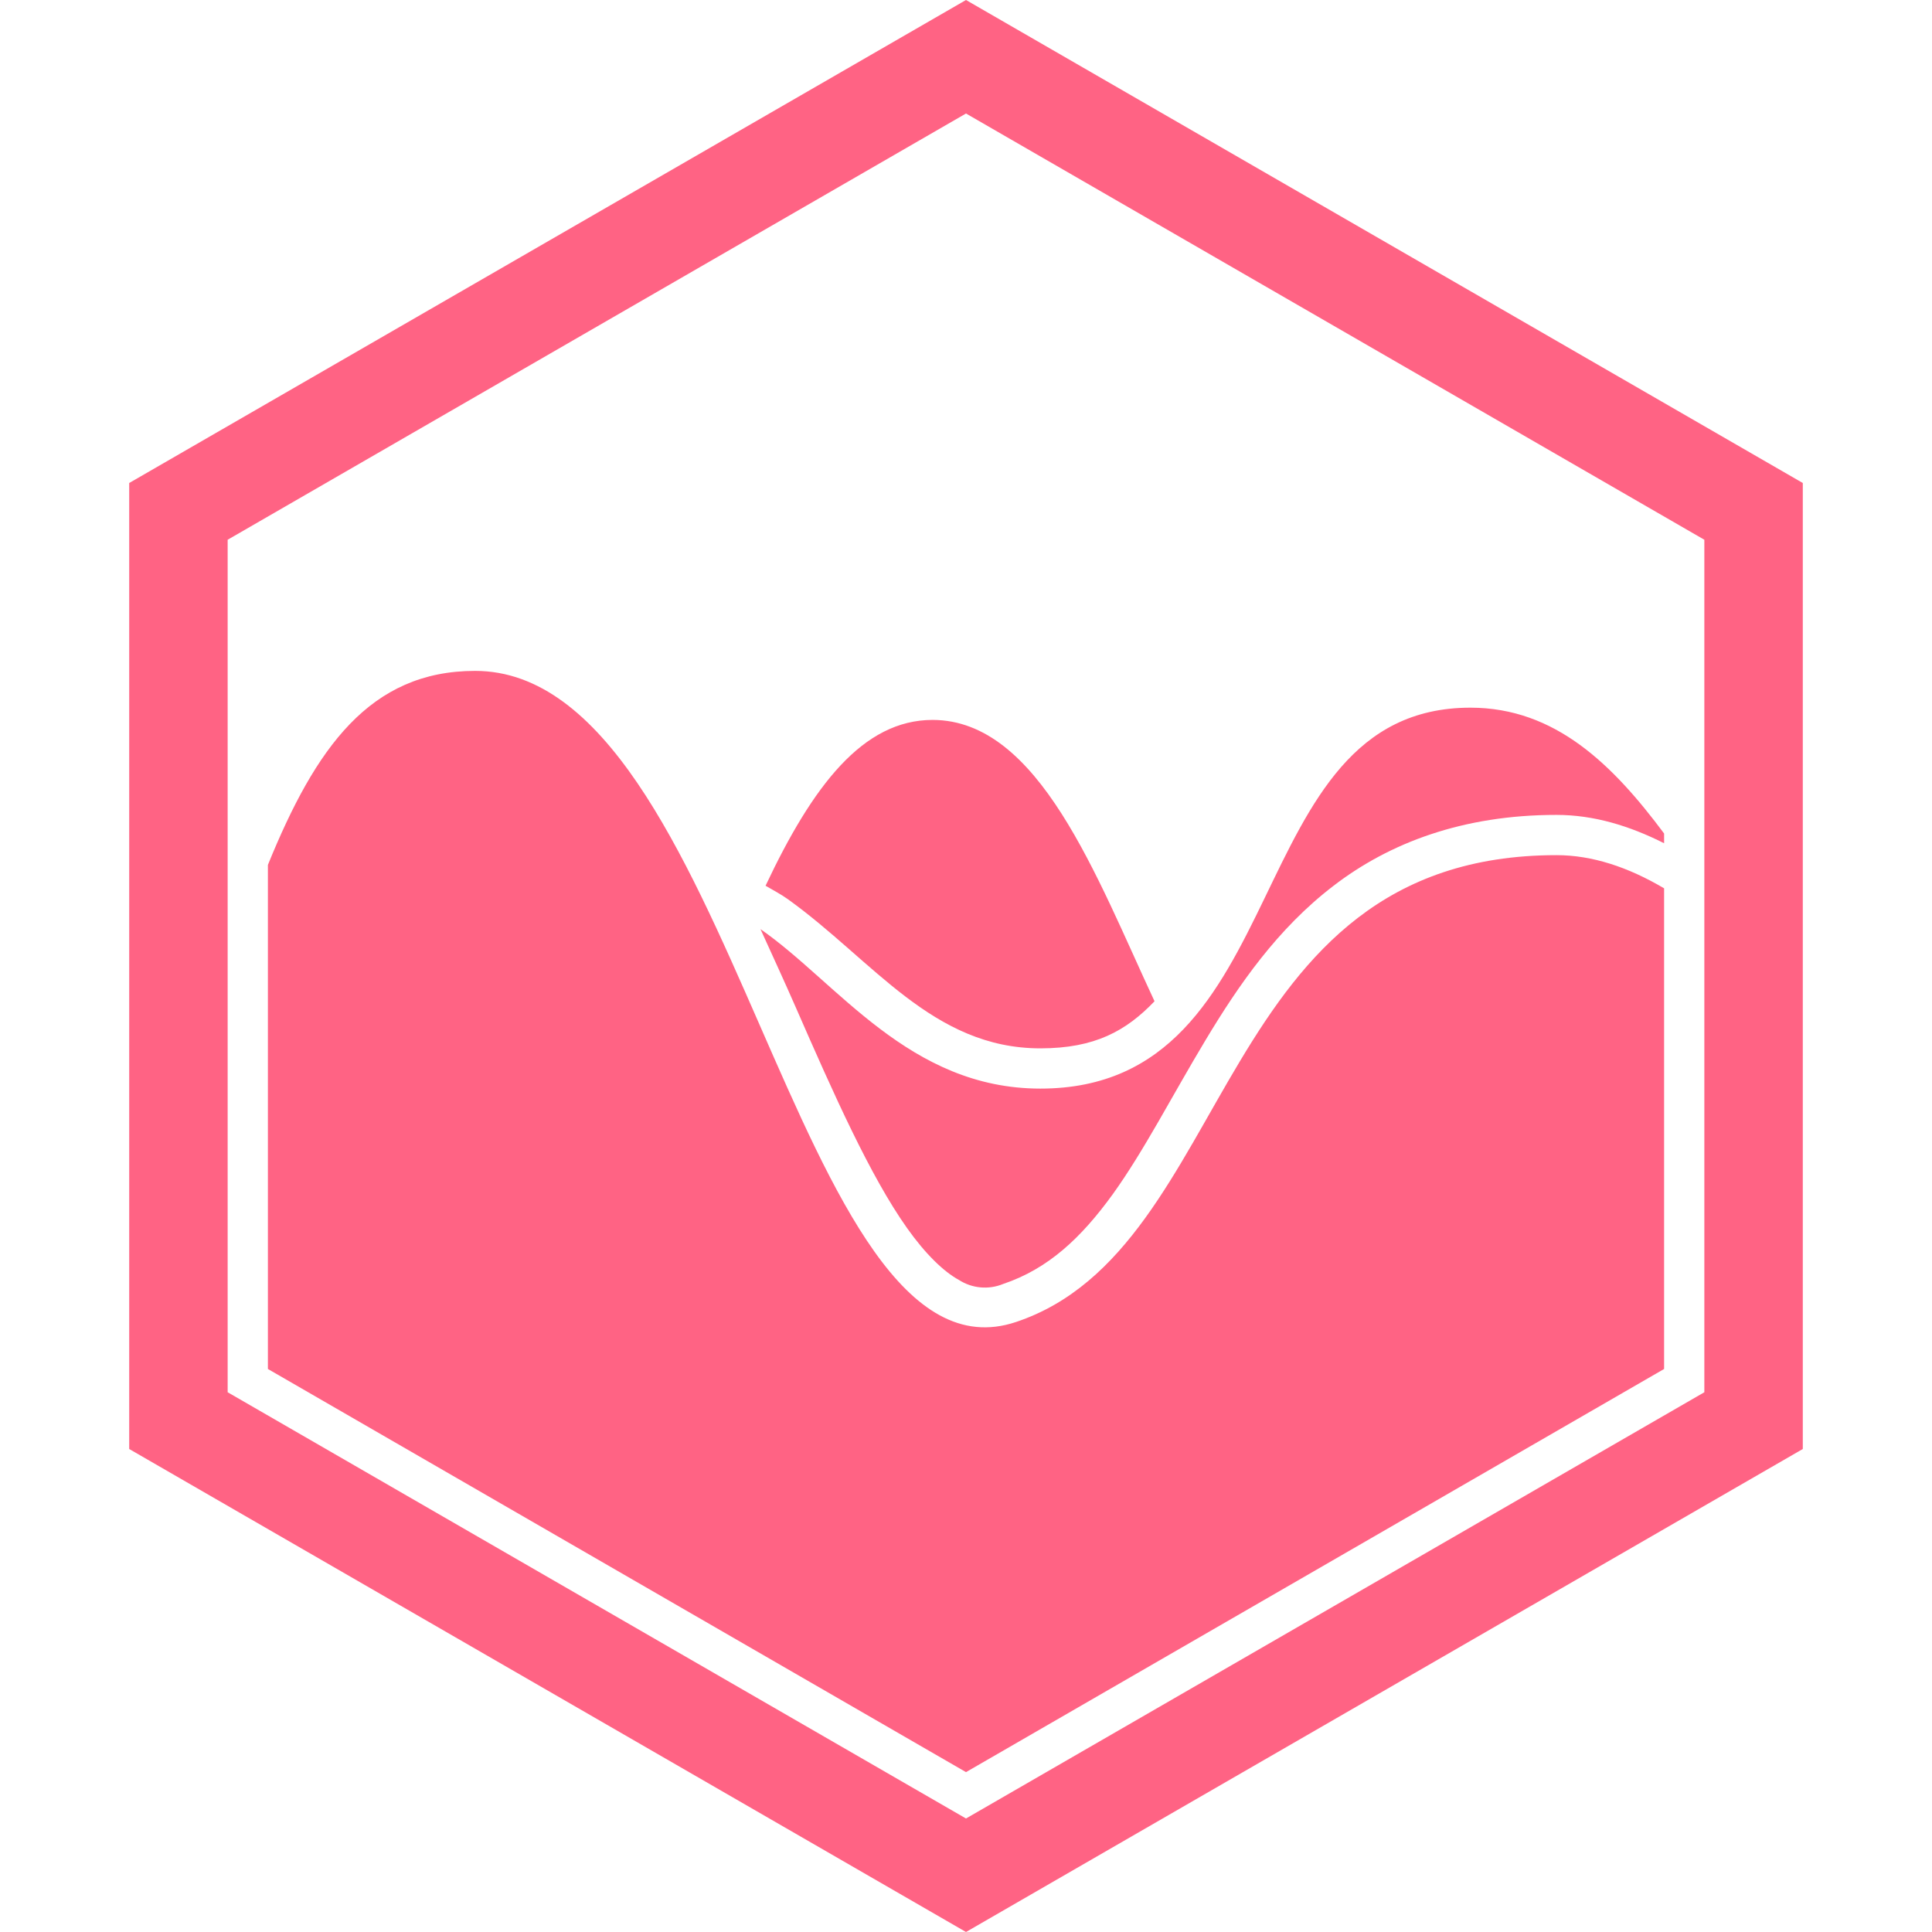
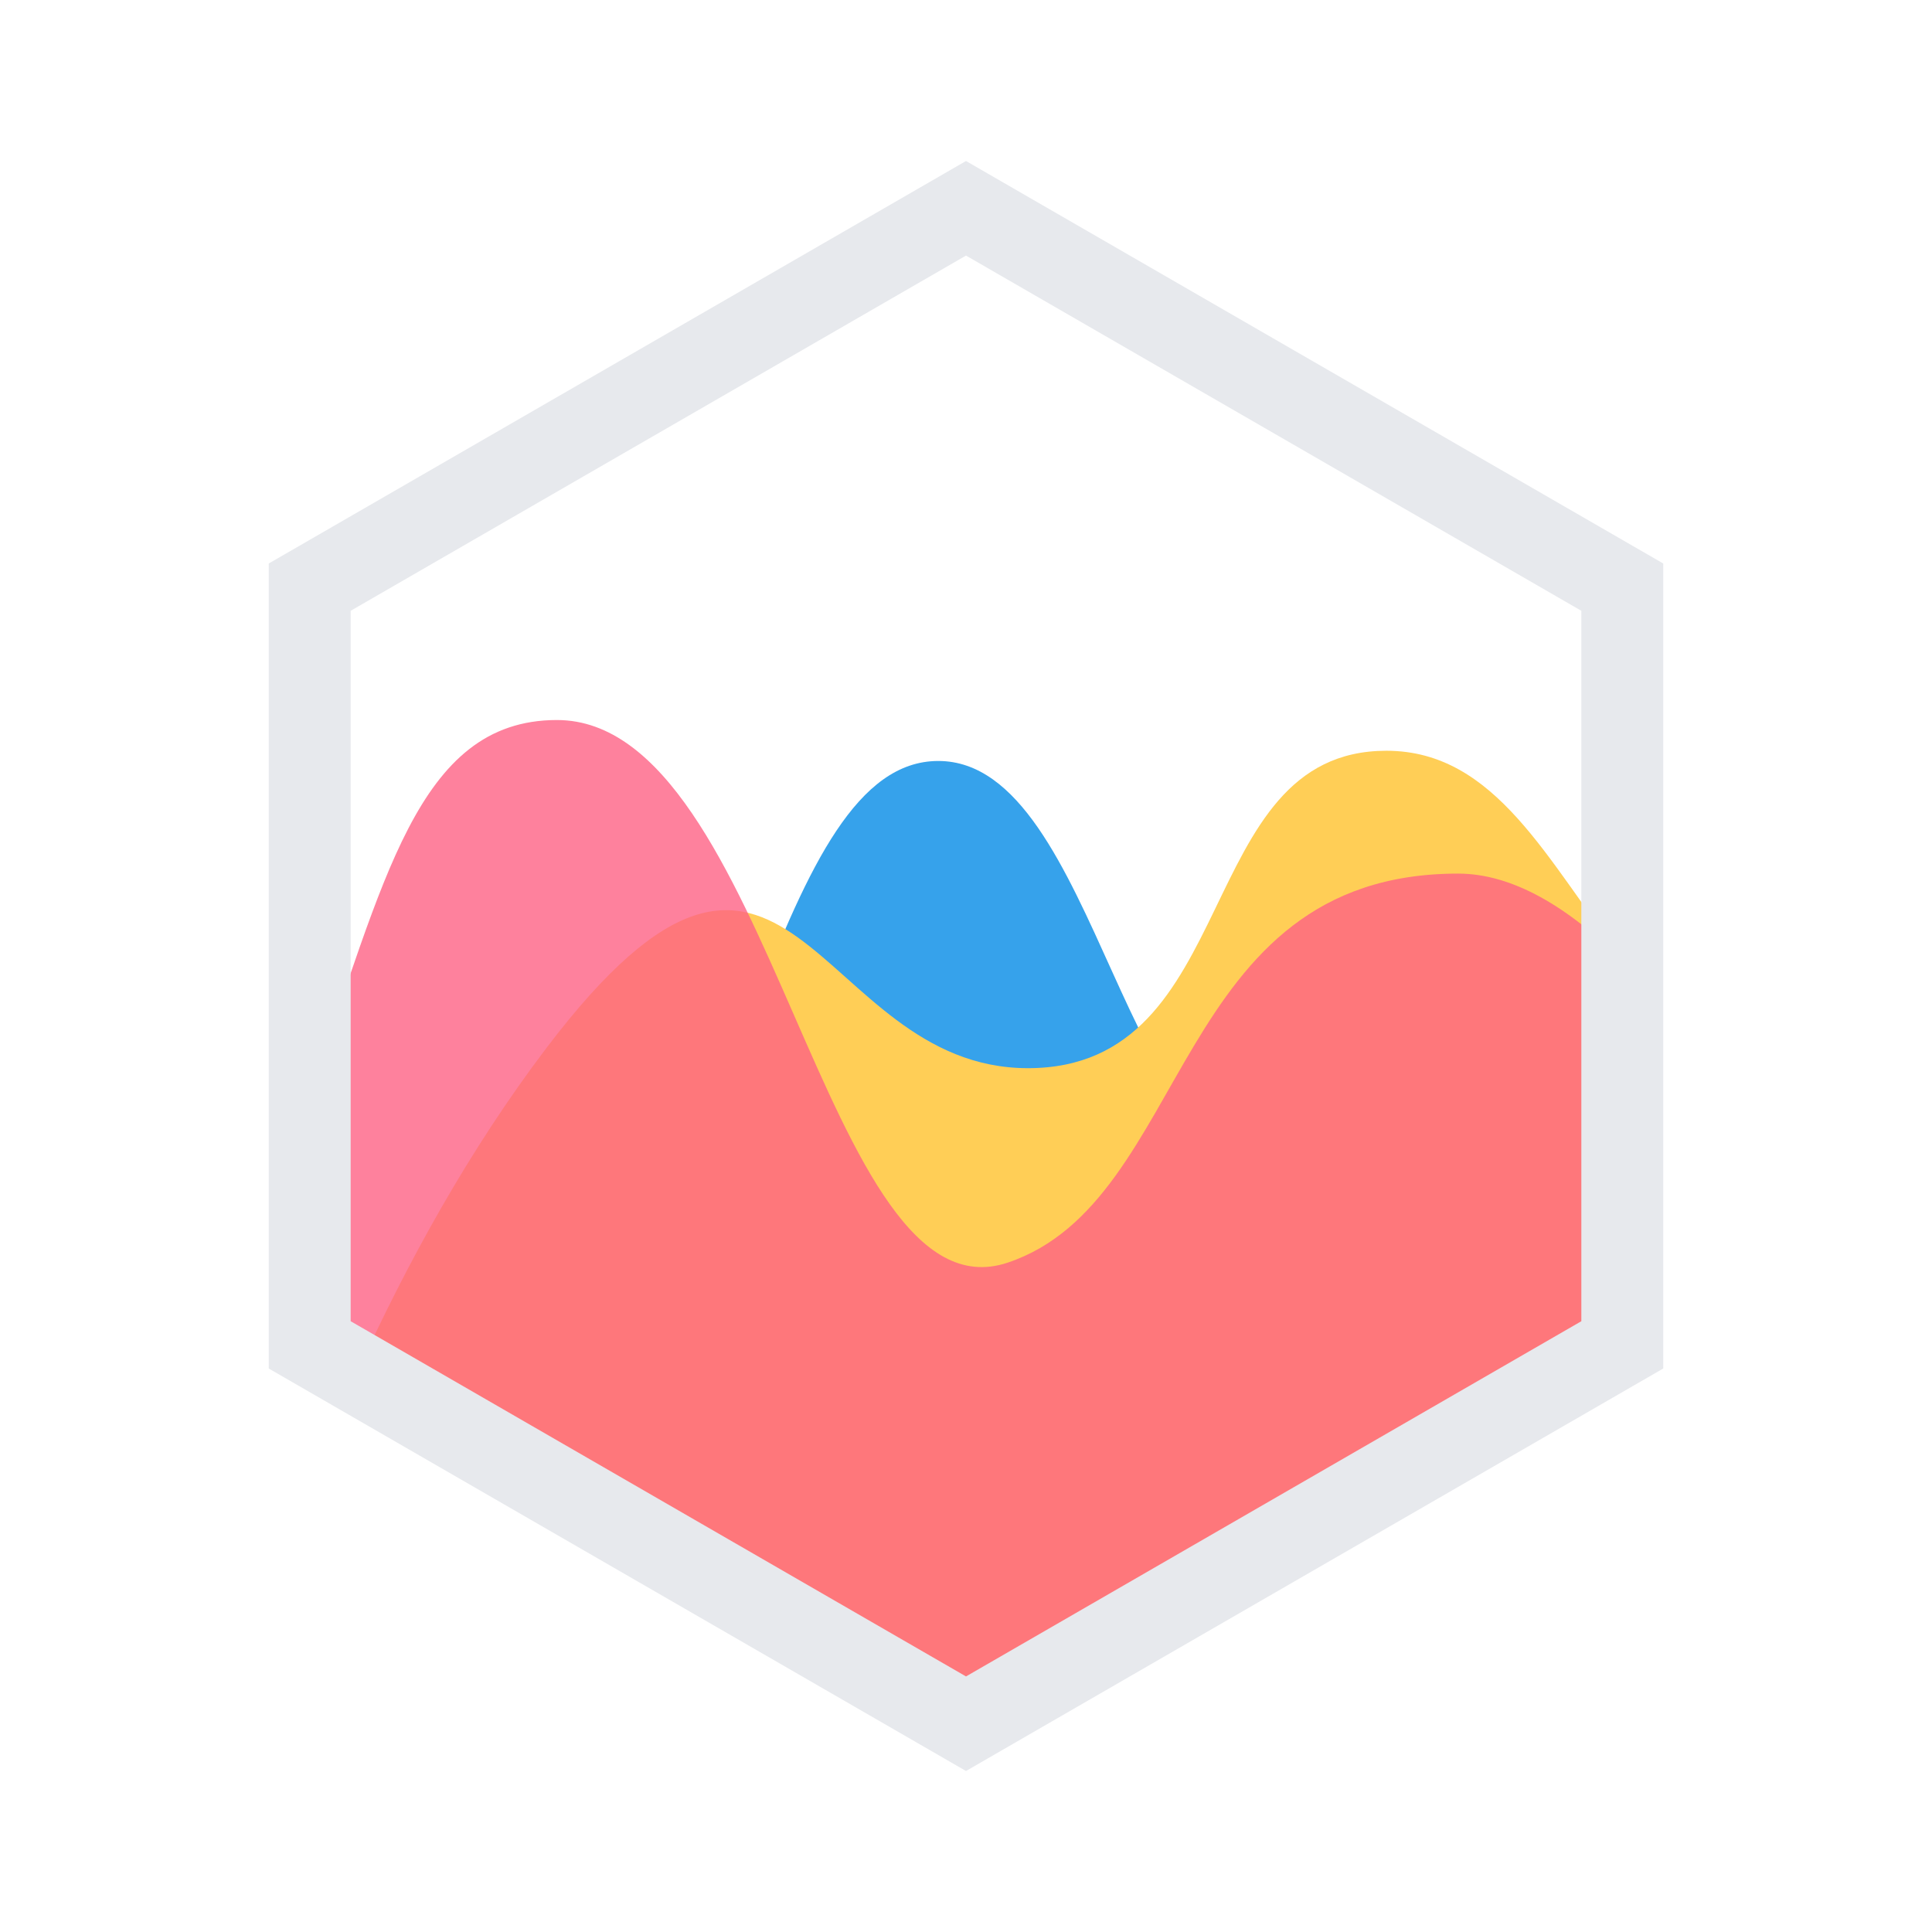
- <svg xmlns="http://www.w3.org/2000/svg" fill="#FF6384" role="img" viewBox="0 0 24 24">
-   <path d="M12 0L1.605 6v12L12 24l10.395-6V6zm0 1.41l9.172 5.295v10.59L12 22.59l-9.172-5.295V6.705zM5.902 8.334c-1.306 0-1.983.956-2.574 2.41v6.262L12 22.014l8.672-5.008v-5.971c-.447-.264-.894-.412-1.336-.412-4.275 0-3.97 4.885-6.717 5.8-2.748.917-3.511-8.089-6.717-8.089zm12.364.457c-2.9 0-2.137 4.732-5.342 4.732-1.63 0-2.52-1.317-3.477-1.981.148.326.3.655.442.98.467 1.068.922 2.09 1.379 2.734.228.322.455.541.644.644a.595.595 0 0 0 .549.05c.558-.187.968-.571 1.36-1.112.39-.541.74-1.228 1.154-1.916.413-.688.894-1.385 1.59-1.918.695-.534 1.607-.881 2.77-.881.465 0 .908.136 1.337.352v-.121c-.633-.849-1.348-1.563-2.406-1.563zm-6.68.152c-.868 0-1.491.82-2.076 2.06.094.055.192.106.277.167 1.06.761 1.798 1.853 3.137 1.853.678 0 1.067-.218 1.418-.585-.722-1.546-1.432-3.492-2.756-3.495Z" />
+ <svg xmlns="http://www.w3.org/2000/svg" version="1.1" id="Layer_1" x="0px" y="0px" width="192px" height="192px" viewBox="0 0 192 192" enable-background="new 0 0 192 192" xml:space="preserve">
+   <path fill="#36A2EB" d="M161.271,96.556c-22.368,0.439-17.709,14.599-33.473,18.18c-16.014,3.638-18.542-39.111-34.552-39.111  c-16.012,0-19.559,41.526-39.608,70.034l-0.572,0.807l42.985,24.813l65.22-37.651V96.556z" />
+   <path fill="#FFCE56" d="M161.271,95.267c-7.488-9.61-12.567-20.658-23.494-20.658c-19.337,0-14.249,31.545-35.62,31.545  c-21.373,0-23.62-33.931-47.832-2.035c-7.715,10.163-13.925,21.495-18.803,32.218l60.529,34.943l65.22-37.651V95.267z" />
+   <path opacity="0.8" fill="#FE6184" d="M30.829,108.334c7.338-20.321,10.505-36.779,24.514-36.779  c21.371,0,26.458,60.039,44.779,53.931c18.318-6.105,16.282-38.669,44.779-38.669c5.424,0,10.962,3.323,16.371,8.698v38.113  l-65.22,37.651l-65.222-37.651V108.334z" />
+   <path fill="#E7E9ED" d="M96,176l-69.292-39.999V56L96,16l69.292,40v80L96,176z M34.849,131.301L96,166.602l61.151-35.301V60.7  L96,25.399L34.849,60.7V131.301z" />
</svg>
